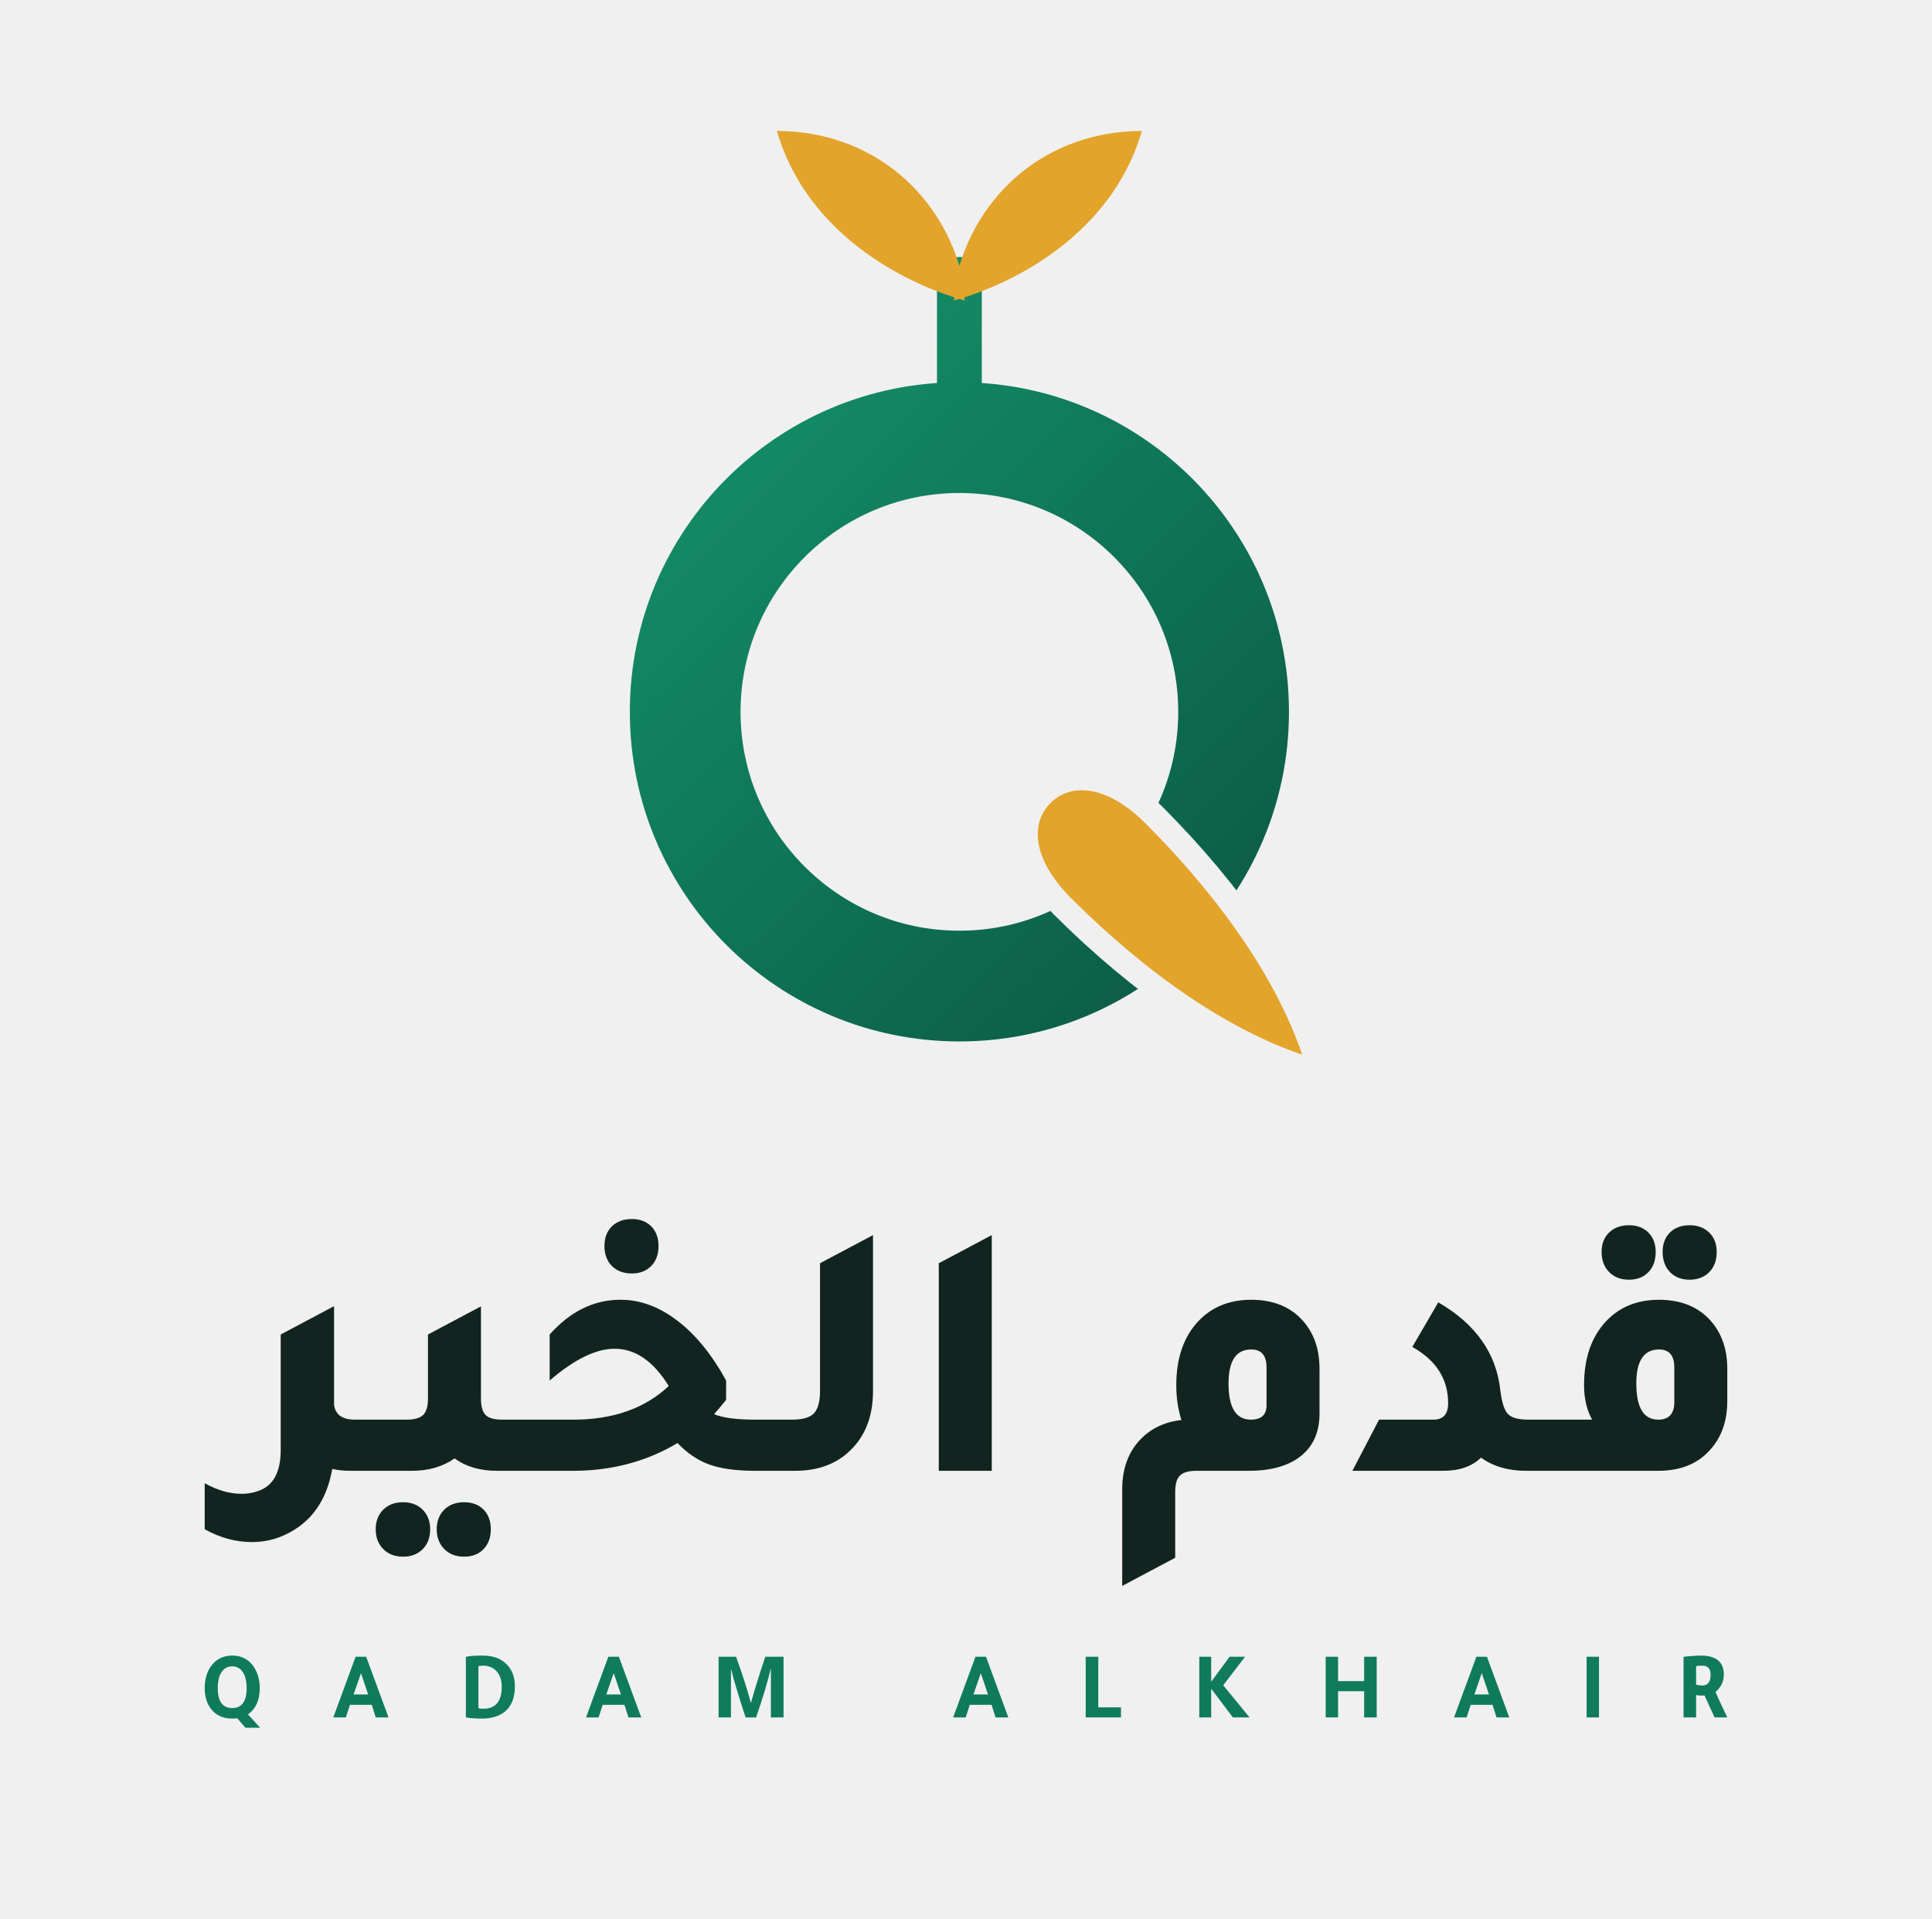
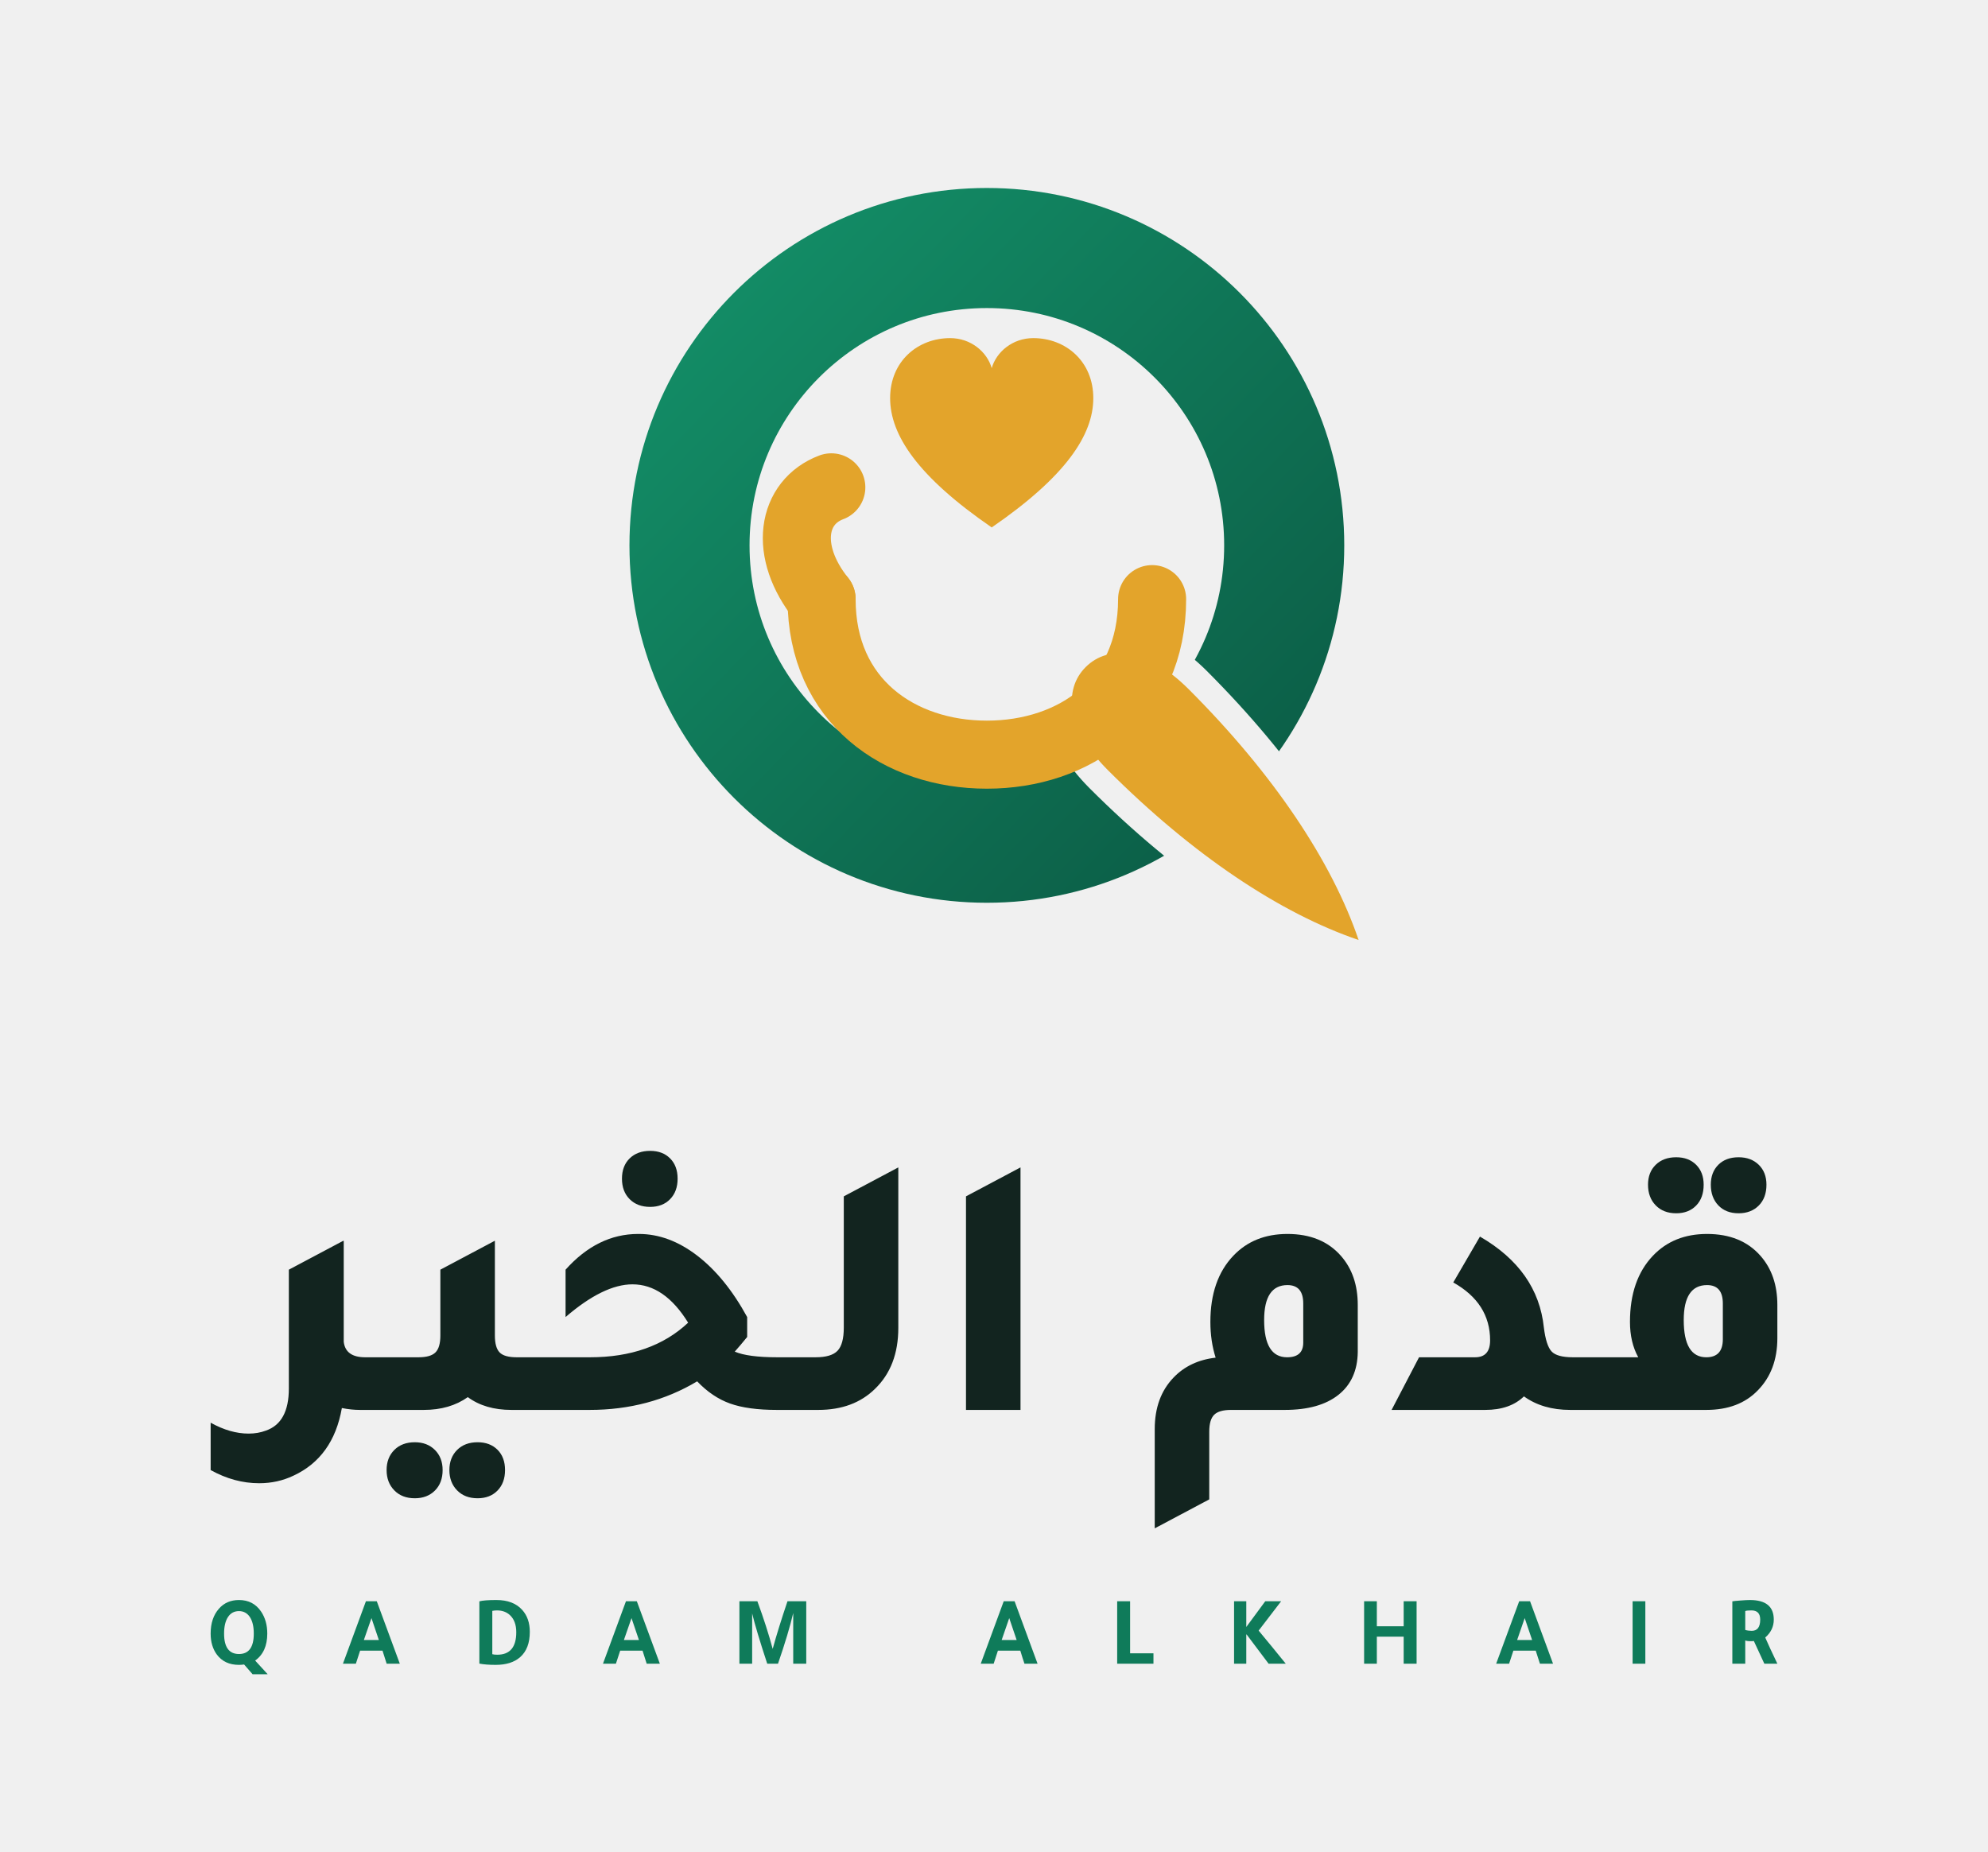
- <svg xmlns="http://www.w3.org/2000/svg" viewBox="0 0 423 420" width="423" height="420" role="img">
+ <svg xmlns="http://www.w3.org/2000/svg" viewBox="0 0 423 394" width="423" height="394" role="img">
  <defs>
-     <linearGradient id="gs1" x1="24" y1="34" x2="168" y2="180" gradientUnits="userSpaceOnUse">
+     <linearGradient id="gs1" x1="24" y1="40" x2="168" y2="180" gradientUnits="userSpaceOnUse">
      <stop offset="0" stop-color="#159A6F" />
      <stop offset="1" stop-color="#0A5440" />
    </linearGradient>
    <mask id="ms1" maskUnits="userSpaceOnUse" x="-20" y="-20" width="240" height="240">
      <rect x="-20" y="-20" width="240" height="240" fill="#fff" />
      <g transform="matrix(0.70711 0.70711 0.70711 -0.70711 124 140)">
        <path d="M58,0 C45,6.4 27,10 6,10 C-4.2,10 -9.5,5.6 -9.5,0 C-9.5,-5.6 -4.2,-10 6,-10 C27,-10 45,-6.4 58,0 Z" fill="#000" stroke="#000" stroke-width="9" stroke-linejoin="round" />
      </g>
    </mask>
  </defs>
-   <g transform="translate(96.91 21.92) scale(1.15452)">
+   <g transform="translate(90.74 -20.23) scale(1.21673)">
    <g transform="translate(-2 0)">
-       <circle cx="100" cy="116" r="52" fill="none" stroke="url(#gs1)" stroke-width="21" mask="url(#ms1)" />
-       <path d="M100,60 C100,48 100,42 100,34" stroke="url(#gs1)" stroke-width="8.5" stroke-linecap="round" fill="none" />
-       <g transform="translate(99 38) rotate(4) scale(1.28)">
-         <path d="M0,0 C11,-4 23,-13 26,-27 C12,-26 2,-16 0,-3 Z" fill="#E3A42B" />
-       </g>
-       <g transform="translate(101 38) rotate(-4) scale(-1.28 1.28)">
-         <path d="M0,0 C11,-4 23,-13 26,-27 C12,-26 2,-16 0,-3 Z" fill="#E3A42B" />
+       <circle cx="100" cy="112" r="52" fill="none" stroke="url(#gs1)" stroke-width="21" mask="url(#ms1)" />
+       <g transform="translate(100 118) scale(0.85) translate(-100 -118)">
+         <path d="M66,122 C66,143 82,154 100,154 C118,154 134,143 134,122" fill="none" stroke="#E3A42B" stroke-width="14" stroke-linecap="round" />
+         <path d="M66,122 C58,112 60,102 68,99" fill="none" stroke="#E3A42B" stroke-width="14" stroke-linecap="round" />
+         <g transform="translate(101 93) scale(0.95)">
+           <path d="M0,15 C-16,4 -22,-5 -22,-13 C-22,-21 -16,-26 -9,-26 C-4.5,-26 -1,-23 0,-19.5 C1,-23 4.5,-26 9,-26 C16,-26 22,-21 22,-13 C22,-5 16,4 0,15 Z" fill="#E3A42B" />
+         </g>
      </g>
      <g transform="matrix(0.70711 0.70711 0.70711 -0.70711 124 140)">
        <path d="M58,0 C45,6.4 27,10 6,10 C-4.2,10 -9.5,5.6 -9.5,0 C-9.5,-5.6 -4.2,-10 6,-10 C27,-10 45,-6.4 58,0 Z" fill="#E3A42B" />
      </g>
    </g>
  </g>
-   <g transform="translate(50.18 322.00)">
+   <g transform="translate(50.18 300.00)">
    <path d="M27.52 -11.20H35.36V0.00H26.40Q24.56 0.00 22.56 -0.40Q20.72 10.08 12.24 14.00Q8.88 15.60 4.96 15.60Q-0.32 15.60 -5.36 12.80V2.72Q-1.20 5.04 2.72 5.04Q4.72 5.04 6.40 4.40Q11.28 2.72 11.28 -4.56V-29.84L22.88 -36.00V-35.92L22.96 -36.00V-14.48Q23.36 -11.20 27.52 -11.20Z M59.76 -11.20H67.52V0.00H58.64Q53.04 0.00 49.36 -2.72Q45.52 0.00 40.00 0.00H31.04V-11.20H38.88Q41.44 -11.20 42.48 -12.24Q43.52 -13.28 43.52 -15.84V-29.84L55.12 -36.00V-15.84Q55.12 -13.28 56.12 -12.24Q57.12 -11.20 59.76 -11.20ZM38.08 6.88Q40.72 6.88 42.36 8.52Q44.00 10.16 44.00 12.80Q44.00 15.52 42.36 17.16Q40.72 18.80 38.08 18.80Q35.36 18.80 33.72 17.12Q32.08 15.44 32.08 12.80Q32.08 10.16 33.72 8.52Q35.36 6.88 38.08 6.88ZM51.44 6.88Q54.08 6.88 55.68 8.48Q57.28 10.08 57.28 12.80Q57.28 15.52 55.68 17.16Q54.08 18.80 51.44 18.80Q48.72 18.80 47.08 17.12Q45.44 15.44 45.44 12.80Q45.44 10.16 47.08 8.52Q48.72 6.88 51.44 6.88Z M88.16 -43.20Q85.44 -43.20 83.80 -44.84Q82.16 -46.48 82.16 -49.20Q82.16 -51.92 83.80 -53.52Q85.44 -55.12 88.16 -55.12Q90.80 -55.12 92.40 -53.52Q94.00 -51.92 94.00 -49.20Q94.00 -46.48 92.40 -44.84Q90.80 -43.20 88.16 -43.20ZM115.20 -11.20H122.40V0.00H115.12Q108.96 0.00 105.16 -1.36Q101.36 -2.72 98.16 -6.08Q88.00 0.00 75.28 0.00H63.28V-11.20H75.36Q88.40 -11.20 96.24 -18.56Q91.20 -26.72 84.40 -26.72Q78.24 -26.72 70.16 -19.76V-29.84Q76.96 -37.44 85.60 -37.44H85.76Q92.16 -37.44 98.16 -32.84Q104.16 -28.24 108.80 -19.76V-15.52Q107.44 -13.84 106.16 -12.40Q108.96 -11.20 115.20 -11.20Z M118.16 0.00V-11.20H123.36Q126.72 -11.20 128.04 -12.60Q129.36 -14.00 129.36 -17.52V-45.44L140.96 -51.60V-17.44Q140.96 -9.28 136.00 -4.48Q131.44 0.00 123.92 0.00Z M155.36 0.00V-45.44L166.96 -51.60V0.00Z M208.48 -11.12Q207.36 -14.64 207.36 -18.72Q207.36 -27.68 212.24 -32.80Q216.64 -37.44 223.76 -37.44Q231.04 -37.44 235.12 -32.80Q238.72 -28.72 238.72 -22.32V-12.32Q238.64 -6.40 234.60 -3.20Q230.56 0.00 223.20 0.00H211.76Q209.20 0.00 208.16 1.04Q207.12 2.08 207.12 4.64V19.04L195.52 25.20V4.08Q195.52 -2.72 199.52 -6.88Q202.96 -10.48 208.48 -11.12ZM227.12 -14.32V-22.64Q227.12 -26.56 223.76 -26.56Q218.80 -26.56 218.80 -19.12Q218.80 -11.20 223.68 -11.20Q227.12 -11.20 227.12 -14.32Z M245.92 0.00 251.76 -11.20H263.68Q266.88 -11.20 266.88 -14.80Q266.88 -22.72 259.04 -27.12L264.72 -36.88Q277.04 -29.76 278.32 -17.52Q278.80 -13.68 279.96 -12.44Q281.12 -11.20 284.48 -11.20H290.88V0.00H283.92Q278.08 0.00 274.08 -2.88Q271.12 0.00 265.84 0.00Z M306.48 -41.84Q303.76 -41.84 302.12 -43.52Q300.48 -45.20 300.48 -47.92Q300.48 -50.56 302.12 -52.16Q303.76 -53.76 306.48 -53.76Q309.12 -53.76 310.72 -52.16Q312.32 -50.56 312.32 -47.92Q312.32 -45.12 310.72 -43.48Q309.12 -41.84 306.48 -41.84ZM319.76 -41.84Q317.04 -41.84 315.44 -43.52Q313.84 -45.20 313.84 -47.92Q313.84 -50.56 315.44 -52.16Q317.04 -53.76 319.76 -53.76Q322.40 -53.76 324.04 -52.16Q325.68 -50.56 325.68 -47.92Q325.68 -45.12 324.04 -43.48Q322.40 -41.84 319.76 -41.84ZM286.56 0.00V-11.20H298.40Q296.64 -14.40 296.64 -18.72Q296.64 -27.68 301.52 -32.80Q305.92 -37.44 313.04 -37.44Q320.32 -37.44 324.40 -32.80Q328.00 -28.72 328.00 -22.32V-15.28Q328.00 -8.40 323.84 -4.16Q319.84 0.00 312.88 0.00ZM316.40 -22.64Q316.40 -26.56 313.04 -26.56Q308.08 -26.56 308.08 -19.12Q308.08 -11.20 312.88 -11.20Q316.40 -11.20 316.40 -15.04Z" fill="#12241F" />
  </g>
-   <g transform="translate(43.98 376.00)">
+   <g transform="translate(43.98 354.00)">
    <path d="M7.96 0.17Q7.37 0.25 6.87 0.25Q3.78 0.25 2.14 -1.97Q0.84 -3.76 0.84 -6.41Q0.84 -9.70 2.60 -11.70Q4.22 -13.55 6.87 -13.55Q9.93 -13.55 11.59 -11.07Q12.89 -9.13 12.89 -6.41Q12.89 -2.50 10.31 -0.67Q11.53 0.69 12.98 2.25H9.77ZM6.87 -2.06Q10.02 -2.06 10.02 -6.41Q10.02 -8.76 9.11 -10.04Q8.27 -11.19 6.87 -11.19Q5.36 -11.19 4.53 -9.93Q3.70 -8.67 3.70 -6.41Q3.70 -2.06 6.87 -2.06Z M33.88 -13.29H36.19L41.09 0.00H38.29Q37.94 -1.05 37.41 -2.77H32.64Q32.35 -1.83 31.74 0.00H28.99ZM35.06 -9.70Q34.47 -8.04 33.44 -5.04H36.63Q35.65 -7.94 35.06 -9.70Z M58.02 -13.27Q59.05 -13.55 61.65 -13.55Q65.24 -13.55 67.13 -11.45Q68.75 -9.66 68.75 -6.78Q68.75 -3.19 66.69 -1.39Q64.82 0.25 61.49 0.25Q59.39 0.25 58.02 -0.02ZM60.77 -2.02Q61.19 -1.91 61.82 -1.91Q65.87 -1.91 65.87 -6.70Q65.87 -9.07 64.53 -10.33Q63.44 -11.34 61.76 -11.34Q61.28 -11.34 60.77 -11.24Z M89.21 -13.29H91.52L96.42 0.00H93.62Q93.27 -1.05 92.74 -2.77H87.98Q87.68 -1.83 87.07 0.00H84.32ZM90.39 -9.70Q89.80 -8.04 88.77 -5.04H91.97Q90.98 -7.94 90.39 -9.70Z M120.43 -3.15Q121.61 -7.46 123.58 -13.29H127.57V0.00H124.80V-10.79Q123.81 -6.53 121.56 0.00H119.27Q116.90 -7.20 116.06 -10.69V0.00H113.35V-13.29H117.17Q119.15 -7.92 120.43 -3.15Z M169.59 -13.29H171.90L176.79 0.00H174.00Q173.64 -1.05 173.12 -2.77H168.35Q168.06 -1.83 167.45 0.00H164.70ZM170.76 -9.70Q170.18 -8.04 169.15 -5.04H172.34Q171.35 -7.94 170.76 -9.70Z M193.73 0.00V-13.29H196.48V-2.21H201.45V0.00Z M221.20 -13.29V-7.81Q223.98 -11.57 225.24 -13.29H228.62Q226.45 -10.46 223.83 -7.04Q226.58 -3.74 229.60 0.00H225.95Q224.02 -2.58 221.27 -6.22H221.20V0.00H218.60V-13.29Z M248.98 0.00H246.27V-13.29H248.98V-7.96H254.69V-13.29H257.44V0.00H254.69V-5.75H248.98Z M279.27 -13.29H281.58L286.47 0.00H283.68Q283.32 -1.05 282.79 -2.77H278.03Q277.73 -1.83 277.12 0.00H274.37ZM280.44 -9.70Q279.85 -8.04 278.83 -5.04H282.02Q281.03 -7.94 280.44 -9.70Z M306.11 -13.29V0.00H303.40V-13.29Z M324.62 0.00V-13.27Q324.92 -13.34 326.28 -13.44Q327.65 -13.55 328.36 -13.55Q333.44 -13.55 333.44 -9.39Q333.44 -7.14 331.62 -5.57Q332.37 -3.82 334.20 0.00H331.43Q330.40 -2.25 329.20 -4.83Q328.97 -4.79 328.57 -4.79Q327.65 -4.79 327.37 -4.96V0.00ZM327.37 -11.19V-7.18Q328.00 -6.99 328.74 -6.99Q330.55 -6.99 330.55 -9.39Q330.55 -11.34 328.68 -11.34Q327.61 -11.34 327.37 -11.19Z" fill="#0F7B5A" />
  </g>
</svg>
